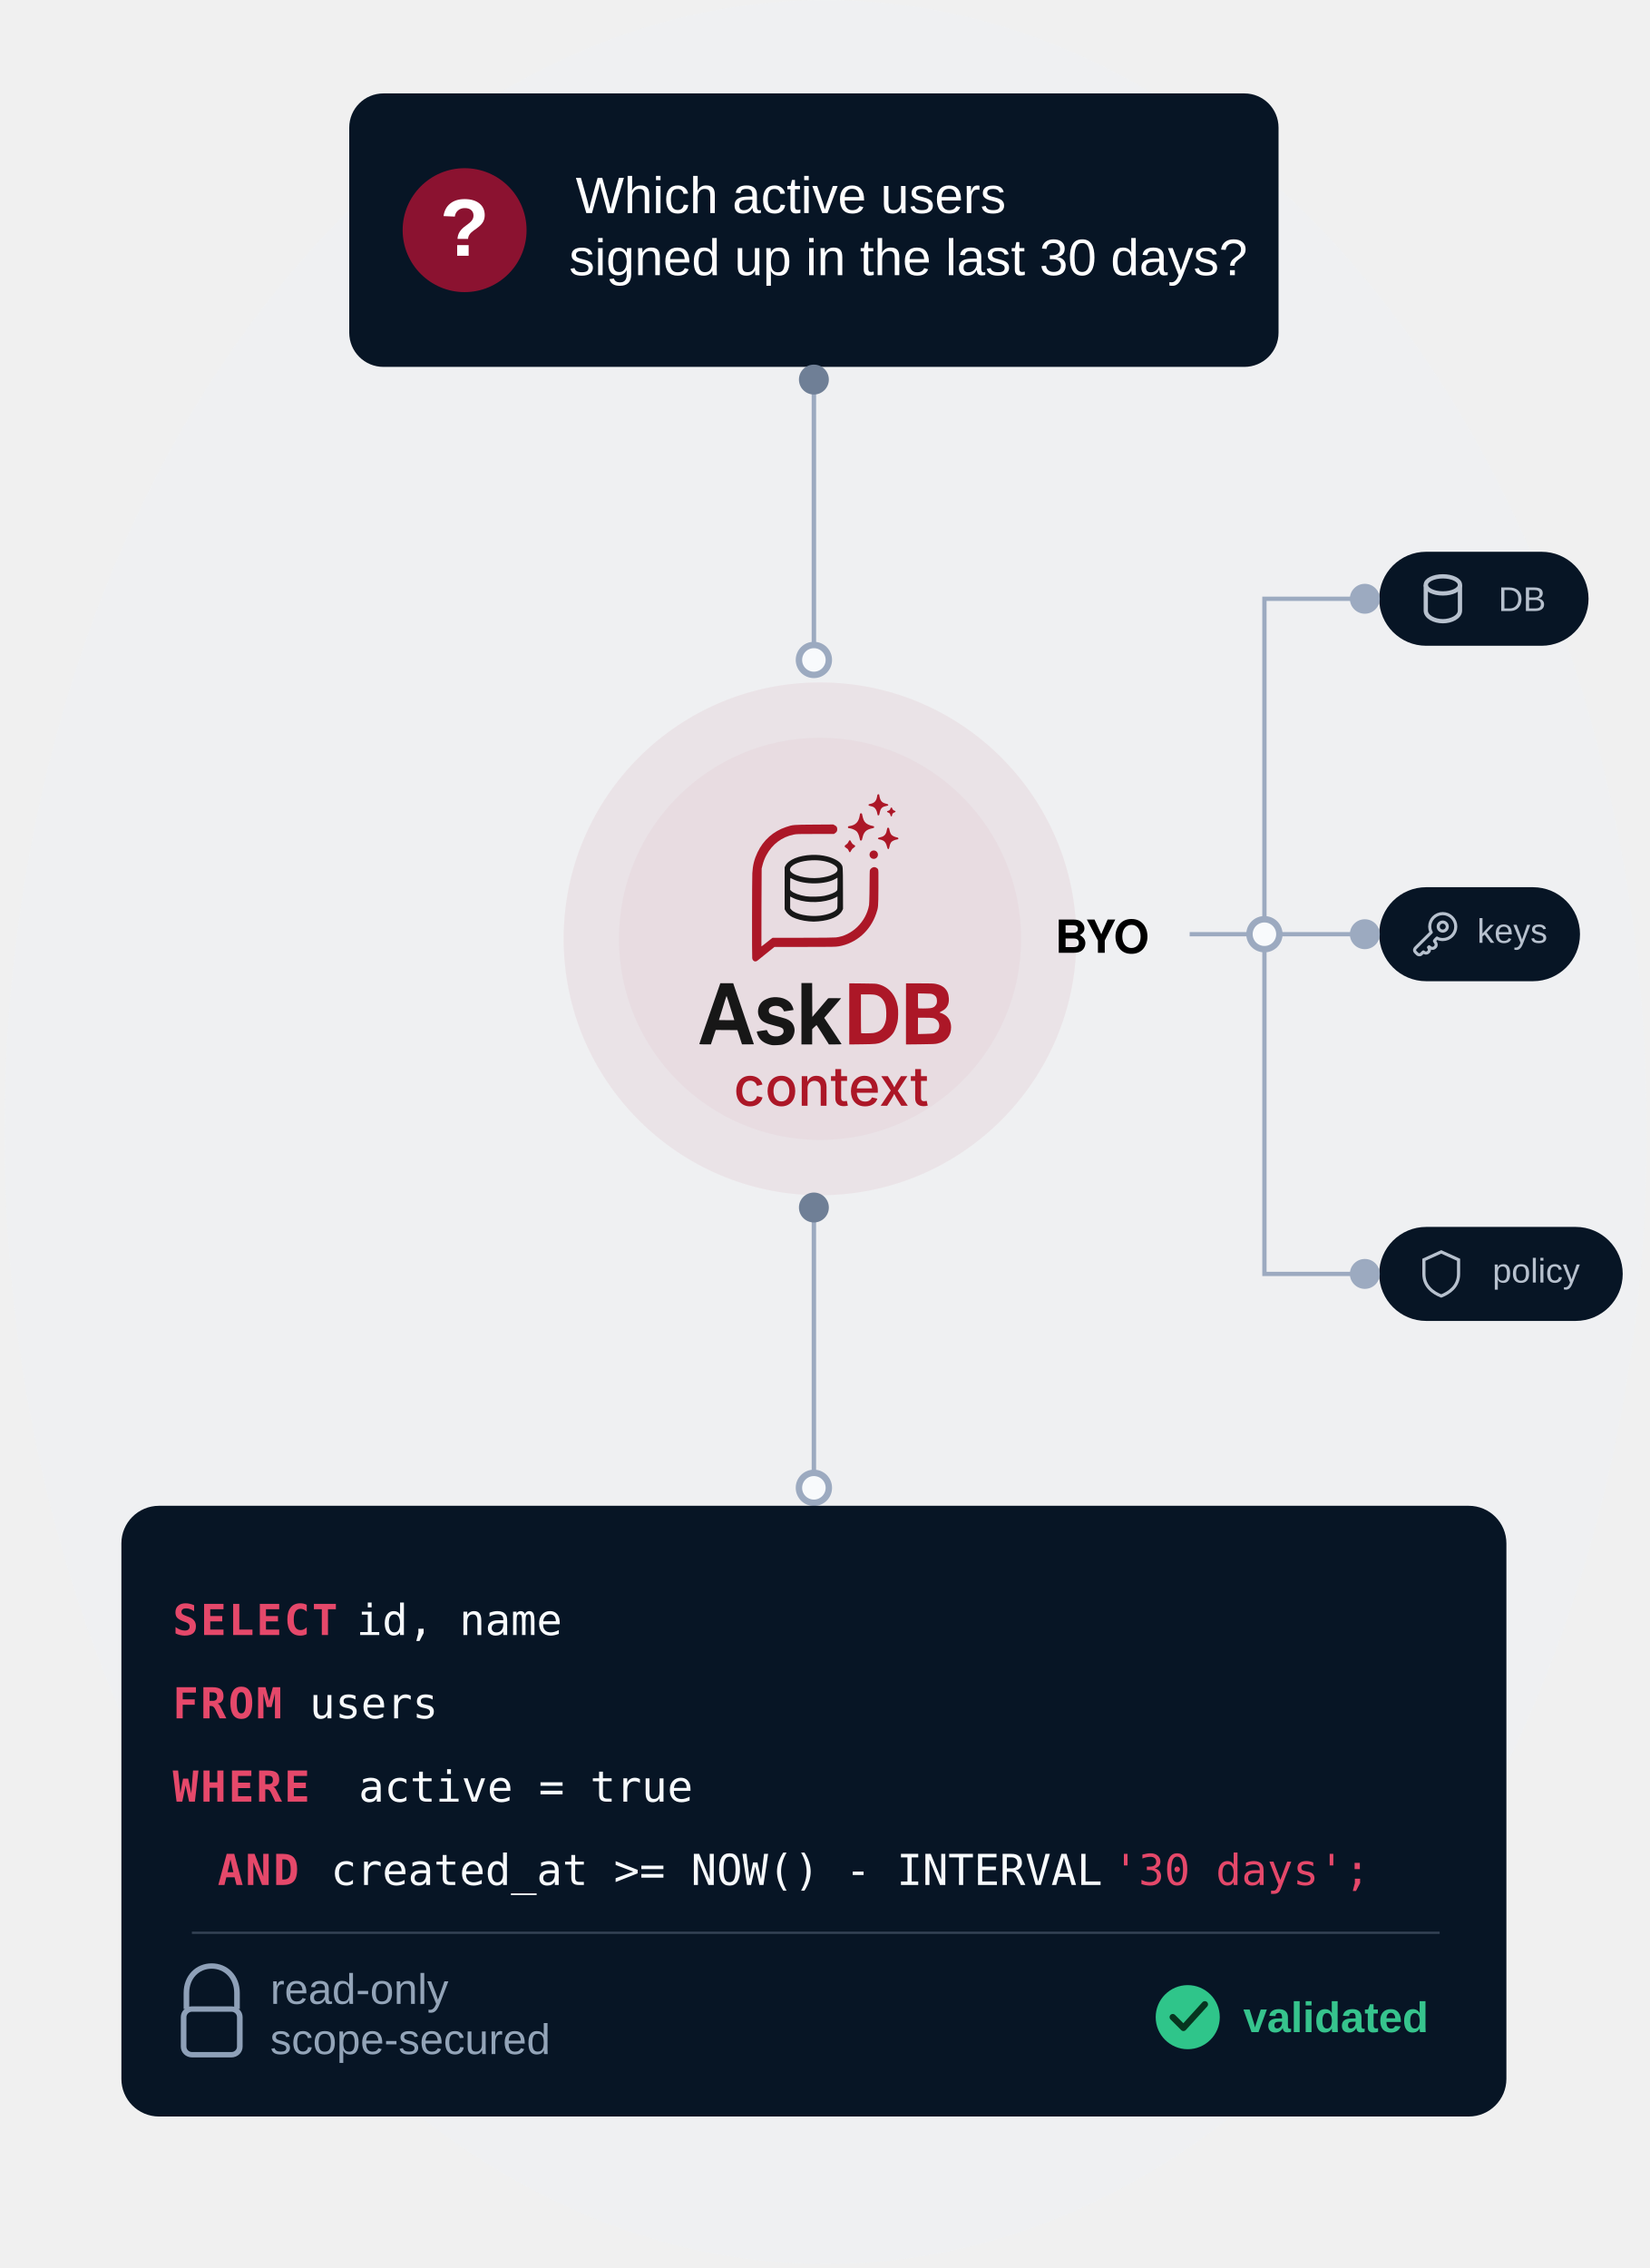
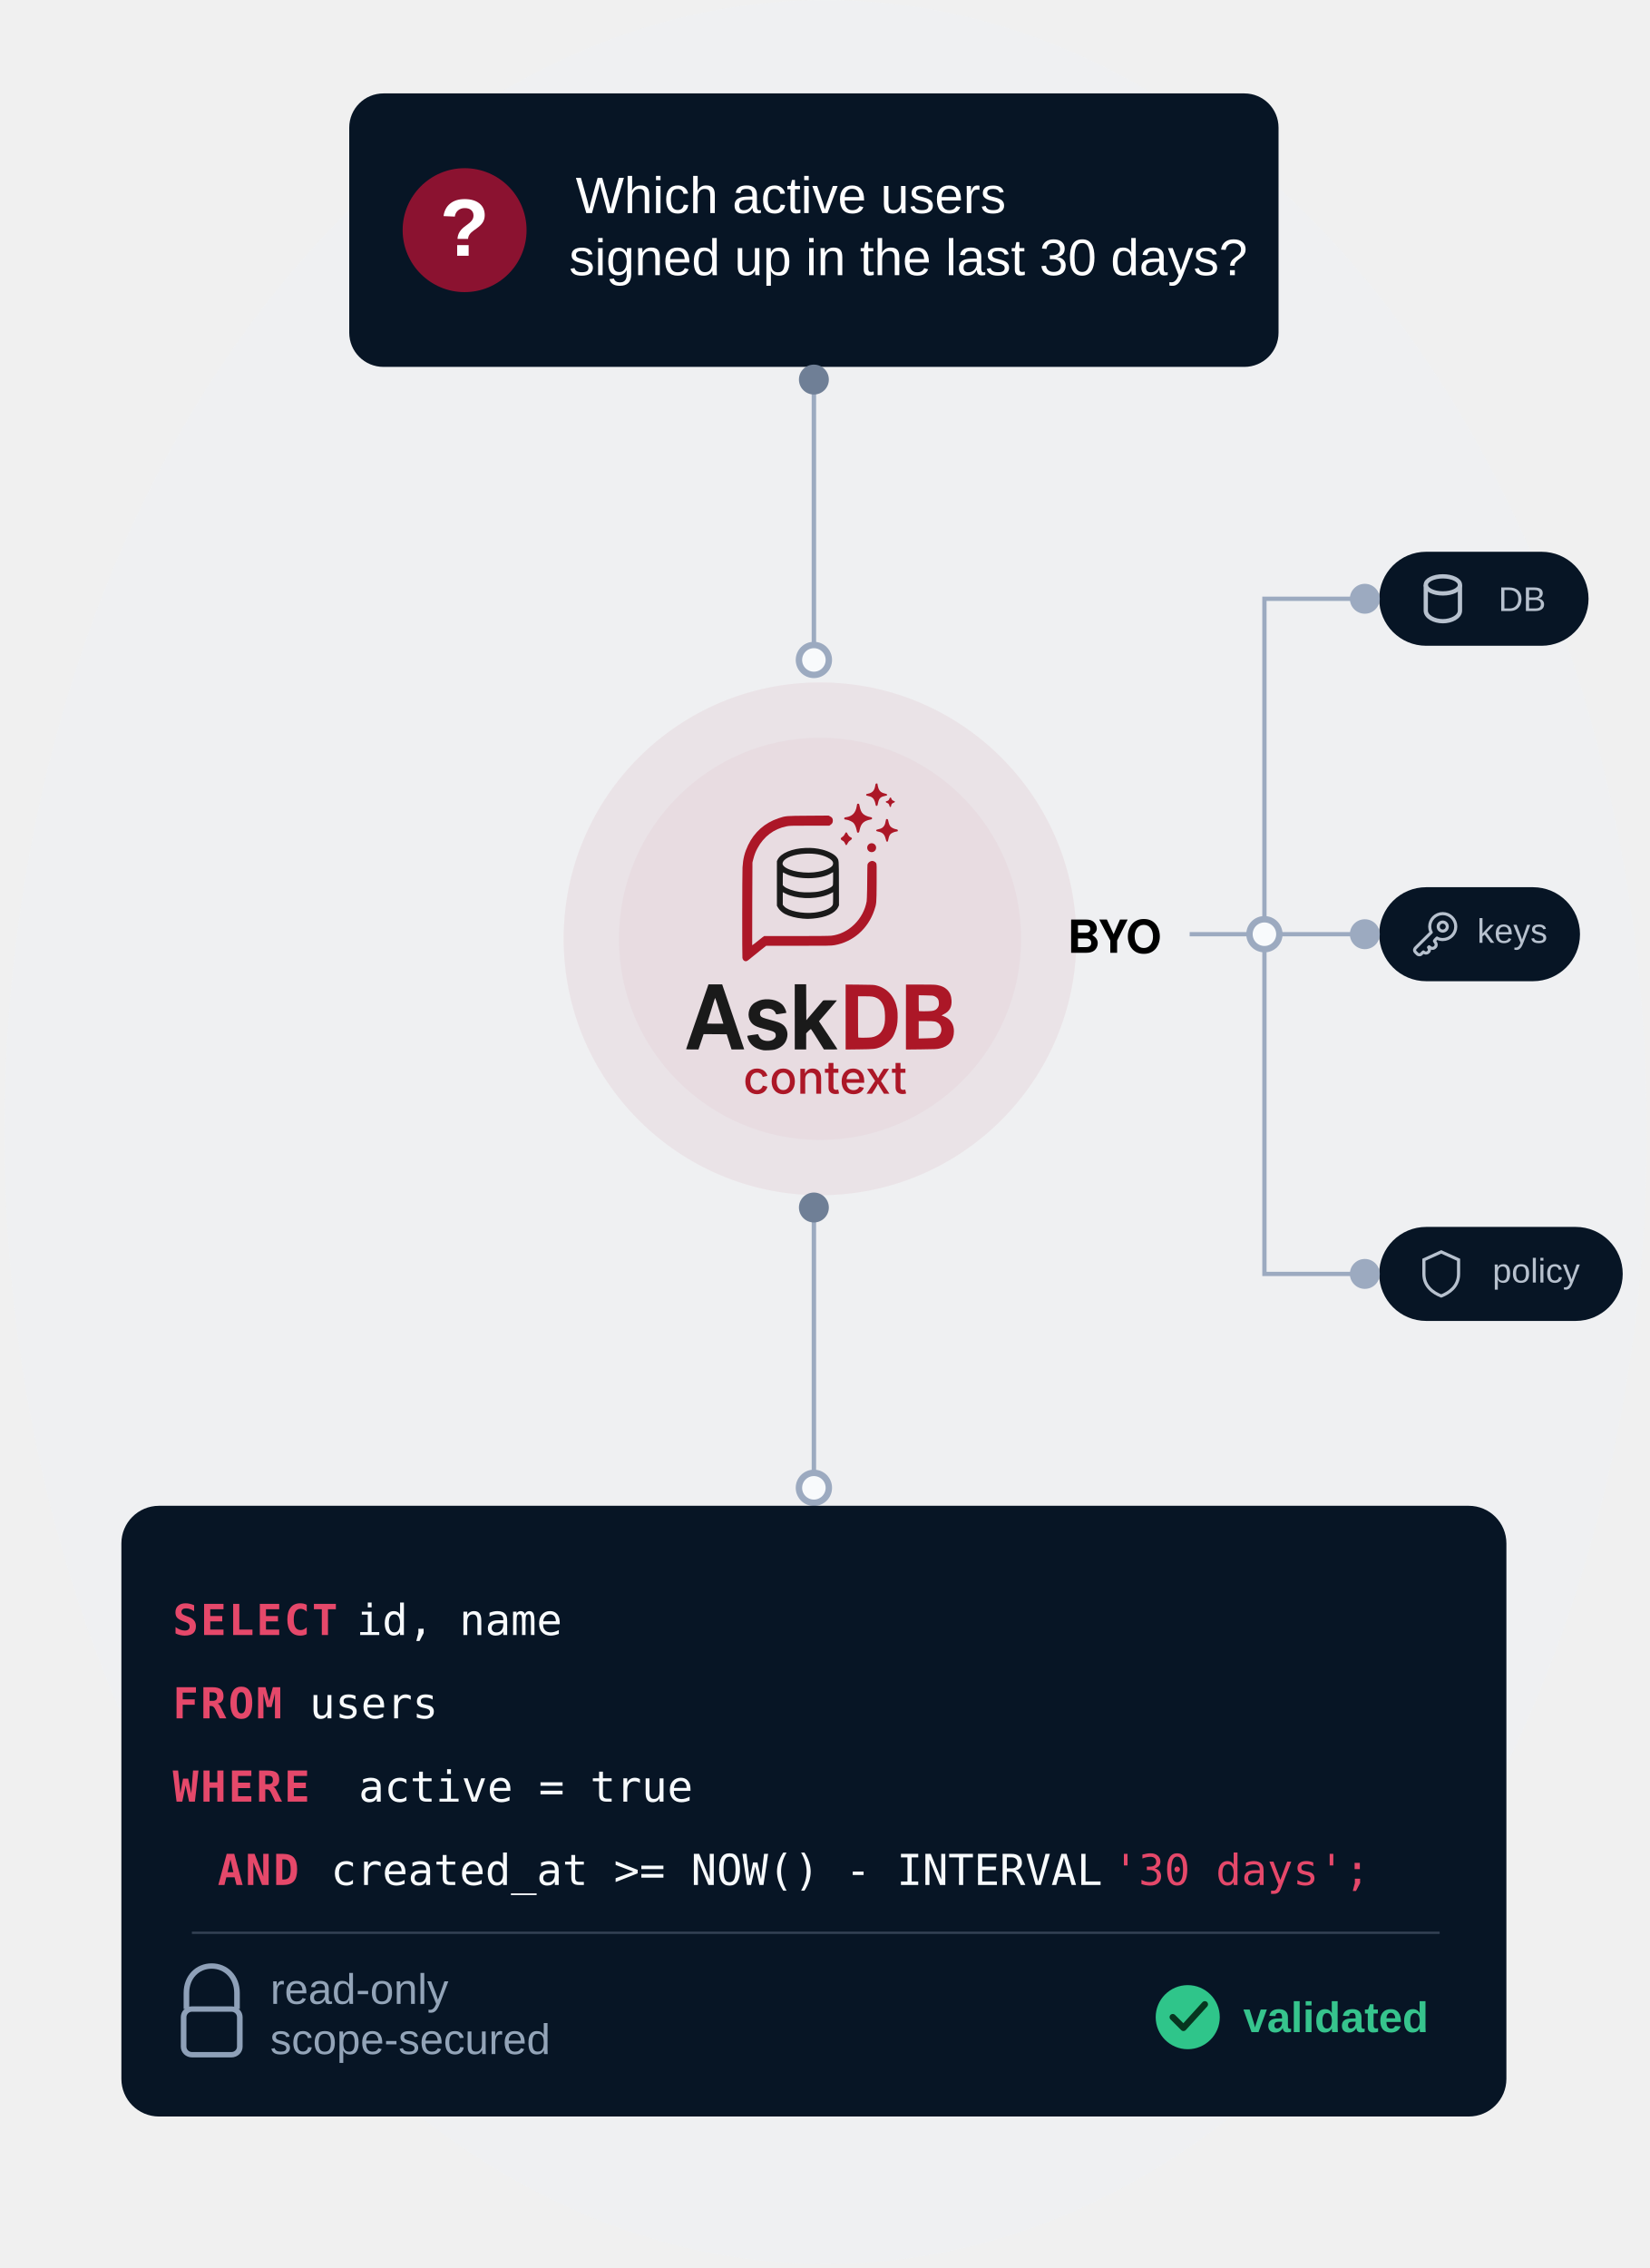
<svg xmlns="http://www.w3.org/2000/svg" width="800" height="1100" viewBox="0 0 800 1100" version="1.1" id="svg49" xml:space="preserve">
  <defs id="defs49">
    <linearGradient id="linearGradient51">
      <stop style="stop-color:#000000;stop-opacity:1;" offset="0" id="stop51" />
      <stop style="stop-color:#000000;stop-opacity:0;" offset="1" id="stop52" />
    </linearGradient>
  </defs>
  <ellipse cx="400.486" cy="549.062" rx="398.302" ry="548.981" fill="#edf2f7" opacity="0.35" id="ellipse1" style="stroke-width:1.143" />
  <circle cx="397.767" cy="455.347" r="124.35" fill="#a10b2c" opacity="0.06" id="circle7-9" style="stroke-width:1.036" />
  <circle cx="397.767" cy="455.347" r="97.525" fill="#a10b2c" opacity="0.035" id="circle8-4" style="stroke-width:1.25" />
-   <g id="g71-5" transform="matrix(1.234257,0,0,1.234257,-539.5134,9.948813)">
-     <g id="g49-9" transform="matrix(0.3405108,0,0,0.3405108,447.3654,283.9627)">
-       <g id="g141-3" transform="matrix(2.674141,0,0,2.674141,797.7708,37.4564)">
-         <path d="m 15.523,79.79 c -0.244,-0.257 -0.407,-0.612 -0.45,-0.981 -0.137,-0.968 -0.081,-34.313 0.042,-36.668 0.205,-3.528 0.844,-6.046 2.261,-9.04 2.505,-5.271 6.808,-9.082 12.294,-10.907 2.955,-0.994 3.062,-0.994 12.2,-1.049 l 8.17,-0.055 0.599,0.313 c 0.857,0.437 1.13,0.87 1.13,1.756 -0.013,0.805 -0.244,1.225 -0.981,1.717 l -0.45,0.313 H 42.32 c -7.515,0 -8.115,0.013 -9.382,0.274 -5.092,1.036 -9.203,4.14 -11.737,8.851 -0.762,1.404 -1.225,2.613 -1.7,4.411 l -0.355,1.375 -0.081,16.748 c -0.042,9.219 -0.055,16.79 -0.026,16.842 0.013,0.055 0.844,-0.557 1.837,-1.362 0.994,-0.805 2.069,-1.661 2.398,-1.906 l 0.612,-0.437 h 12.975 c 8.32,0 13.454,-0.055 14.298,-0.15 6.971,-0.775 13.057,-6.714 14.337,-13.969 0.124,-0.723 0.274,-7.828 0.274,-13.262 0,-1.567 0.026,-1.756 0.313,-2.179 0.355,-0.518 1.062,-0.925 1.635,-0.938 0.573,0 1.319,0.394 1.606,0.87 0.257,0.407 0.257,0.736 0.218,8.115 -0.055,8.441 -0.042,8.307 -0.968,11.082 C 66.055,67.03 59.941,72.379 52.451,73.672 50.982,73.916 50.151,73.929 37.802,73.929 H 24.703 l -2.098,1.661 c -1.156,0.912 -2.818,2.248 -3.678,2.968 -0.857,0.723 -1.7,1.388 -1.867,1.469 -0.531,0.287 -1.13,0.205 -1.538,-0.244 z" id="path121-9" style="fill:#ac1727;stroke-width:0.326" />
-         <g id="g139-6" style="fill:#ac1727" transform="matrix(0.3257642,0,0,0.3257642,1.6e-6,2.800006e-4)">
-           <path d="m 212.83,104.74 c 0,3.1 -2.47,5.56 -5.56,5.56 -3.05,0 -5.56,-2.46 -5.56,-5.56 0,-3.05 2.51,-5.56 5.56,-5.56 3.09,0 5.56,2.51 5.56,5.56 z m -9.36,3.93" id="path124-6" />
-           <path d="m 174.84,101.06 c -0.21,-0.29 -0.71,-1.34 -1.13,-2.26 -0.59,-1.34 -1.25,-2.05 -2.8,-2.88 -2.97,-1.59 -2.8,-3.18 0.54,-5.1 0.84,-0.5 1.63,-1.55 2.26,-2.93 1.3,-2.88 2.38,-3.01 3.55,-0.33 0.92,2.09 2.47,3.68 4.22,4.43 1.88,0.75 1.46,2.34 -0.92,3.72 -1.3,0.75 -2.17,1.63 -2.8,2.93 -1.04,2.09 -1.67,2.93 -2.17,2.93 -0.21,0 -0.54,-0.25 -0.75,-0.5 z" id="path125-4" />
-           <path d="m 225.87,97.05 c -0.25,-0.17 -0.79,-1.63 -1.17,-3.3 -1.04,-4.26 -2.67,-6.6 -5.39,-7.86 -1.17,-0.54 -3.05,-1.13 -4.14,-1.25 -1.96,-0.29 -2.88,-1.17 -2.01,-2.05 0.25,-0.25 1.55,-0.67 2.97,-0.96 3.22,-0.67 5.22,-1.88 6.69,-4.22 1.04,-1.63 1.38,-2.8 2.3,-7.52 0.17,-0.75 0.42,-0.96 1.3,-0.84 1,0.13 1.21,0.38 1.59,2.42 0.75,3.59 1.46,5.39 2.76,6.9 1.34,1.5 4.47,3.01 7.19,3.47 1.5,0.25 1.76,0.46 1.88,1.42 0.13,1 -0.04,1.09 -1.88,1.38 -2.47,0.33 -5.98,1.88 -7.15,3.13 -1.3,1.42 -2.17,3.47 -2.67,6.39 -0.38,2.26 -0.84,3.22 -1.59,3.22 -0.13,0 -0.42,-0.17 -0.67,-0.33 z" id="path126-0" />
-           <path d="m 189.17,85.6 c -0.13,-0.29 -0.46,-1.88 -0.84,-3.55 -0.75,-3.51 -2.26,-6.73 -3.89,-8.32 -1.59,-1.5 -5.73,-3.43 -8.02,-3.76 -3.22,-0.42 -3.43,-0.54 -3.3,-1.76 0.13,-1 0.33,-1.17 2.3,-1.42 7.65,-1.09 11.87,-5.43 13.21,-13.5 0.5,-3.3 0.54,-3.34 1.76,-3.34 1.09,0 1.25,0.17 1.55,1.67 1.3,6.39 2.3,8.74 4.6,10.95 1.76,1.71 5.43,3.39 8.69,3.97 2.34,0.46 2.51,0.54 2.51,1.63 0,1.09 -0.17,1.17 -2.38,1.63 -8.07,1.67 -11.37,4.89 -13.04,12.71 -0.67,3.13 -0.79,3.39 -1.84,3.51 -0.67,0.08 -1.21,-0.08 -1.3,-0.42 z" id="path127-8" />
-           <path d="m 212.12,50.91 c -0.71,-4.68 -2.59,-7.94 -5.35,-9.36 -0.67,-0.38 -2.38,-0.88 -3.8,-1.17 -2.26,-0.46 -2.55,-0.67 -2.55,-1.5 0,-0.88 0.29,-1.04 2.67,-1.5 5.06,-1.04 7.65,-3.89 8.57,-9.49 0.46,-2.8 0.59,-3.01 1.63,-3.13 0.63,-0.08 1.13,0 1.13,0.21 0,0.17 0.29,1.59 0.59,3.09 1.21,5.64 3.3,7.9 8.53,9.15 2.26,0.54 2.84,0.84 2.93,1.55 0.13,0.96 0.08,1 -3.68,1.8 -5.22,1.17 -6.69,3.18 -8.19,11.2 -0.13,0.63 -0.46,0.92 -1.17,0.92 -0.88,0 -1.04,-0.25 -1.3,-1.76 z" id="path129-2" />
-           <path d="m 230.01,53.83 c -0.25,-0.29 -0.54,-1.09 -0.71,-1.8 -0.42,-1.67 -1.3,-2.59 -3.01,-3.13 -1.92,-0.67 -1.92,-1.88 0,-2.26 1.63,-0.29 2.67,-1.34 3.13,-3.01 0.46,-1.76 1.96,-1.88 2.34,-0.25 0.29,1.46 1.67,2.8 3.26,3.18 1.76,0.42 1.46,1.67 -0.54,2.3 -1.71,0.5 -2.93,2.05 -2.93,3.72 0,1.13 -1,1.92 -1.55,1.25 z" id="path128-0" />
-         </g>
-         <path d="m 39.499,62.892 c -2.642,-0.231 -5.297,-0.925 -7.147,-1.85 -1.143,-0.573 -2.342,-1.687 -2.886,-2.668 L 29.071,57.667 v -9.053 -9.053 l 0.326,-0.668 c 1.28,-2.574 5.867,-4.466 11.33,-4.671 2.424,-0.094 4.492,0.108 6.727,0.668 2.668,0.668 5.121,1.987 5.965,3.212 0.831,1.186 0.788,0.762 0.818,10.499 l 0.026,8.932 -0.381,0.775 c -1.199,2.437 -4.997,4.14 -10.239,4.59 -1.824,0.163 -2.287,0.163 -4.14,0 z m 4.753,-2.437 c 3.636,-0.437 6.753,-1.687 7.421,-3.01 0.163,-0.3 0.205,-0.938 0.205,-2.831 v -2.466 l -0.844,0.476 c -0.476,0.257 -1.417,0.655 -2.111,0.87 -5.271,1.717 -12.105,1.375 -16.474,-0.818 l -0.994,-0.505 v 2.561 2.547 l 0.573,0.655 c 1.661,1.88 7.502,3.078 12.226,2.518 z m 1.974,-8.577 c 2.466,-0.531 4.548,-1.375 5.297,-2.15 0.339,-0.368 0.339,-0.368 0.355,-2.955 0,-1.43 0.013,-2.629 0,-2.681 0,-0.055 -0.326,0.094 -0.707,0.355 -4.222,2.668 -13.698,2.779 -18.653,0.192 -0.476,-0.244 -0.899,-0.463 -0.954,-0.489 -0.068,-0.026 -0.108,1.13 -0.108,2.574 v 2.613 l 0.531,0.505 c 0.899,0.857 3.609,1.824 6.277,2.231 1.919,0.3 6.154,0.205 7.965,-0.192 z M 44.089,44.119 c 2.518,-0.274 4.479,-0.788 6.059,-1.606 1.238,-0.638 1.73,-1.212 1.73,-2.016 0,-0.87 -0.736,-1.635 -2.368,-2.45 -2.329,-1.143 -5.284,-1.648 -8.727,-1.499 -4.671,0.192 -8.509,1.619 -9.271,3.43 -0.124,0.274 -0.176,0.638 -0.137,0.818 0.557,2.192 7.134,3.909 12.718,3.323 z" id="path130-6" style="fill:#171717;stroke-width:0.326" />
-       </g>
-       <g id="g140-0" transform="matrix(2.599601,0,0,2.599601,556.1312,192.9695)">
-         <g id="g138-7" style="fill:#ac1727" transform="matrix(0.3257642,0,0,0.3257642,2.8333333e-6,2.7999271e-4)">
-           <path d="M 465.2,141.06 V 99.43 l 18.1,0.17 c 17.01,0.13 18.27,0.21 21.61,1.09 14.09,3.68 23.49,14.55 26.37,30.55 0.92,4.89 0.71,16.01 -0.33,20.9 -1.04,4.81 -3.22,10.78 -5.18,14.09 -3.09,5.27 -10.07,11.03 -16.3,13.54 -5.73,2.26 -8.53,2.55 -27,2.76 l -17.26,0.21 v -41.67 z m 32.89,26.08 c 4.22,-0.54 8.48,-2.51 11.08,-5.14 2.84,-2.8 5.18,-7.77 6.02,-12.79 0.79,-4.68 0.59,-14.34 -0.42,-18.89 -1.34,-6.1 -4.89,-11.2 -9.36,-13.46 -3.97,-2.01 -6.23,-2.34 -15.63,-2.34 h -8.69 v 26.25 c 0,14.46 0.13,26.42 0.29,26.54 0.42,0.46 13.12,0.33 16.72,-0.17 z" id="path122-2" />
-           <path d="m 542.48,181.15 c -0.04,-0.92 -0.04,-16.09 0,-33.81 0.04,-17.68 0.04,-35.69 0.04,-40 v -7.86 h 18.52 c 16.59,0 18.89,0.08 22.36,0.79 5.02,1.04 8.69,2.8 11.49,5.43 3.85,3.64 5.6,7.77 6.02,14.04 0.54,8.4 -2.59,14.09 -9.7,17.6 -2.93,1.46 -3.64,2.26 -1.92,2.26 0.42,0 2.3,0.75 4.1,1.67 6.85,3.43 10.57,9.74 10.57,18.01 0,11.79 -6.44,19.56 -18.39,22.15 -3.59,0.79 -5.73,0.92 -23.49,1.09 l -19.56,0.21 -0.04,-1.59 z m 37.66,-13.5 c 0.84,-0.25 2.34,-1 3.34,-1.63 5.64,-3.59 5.94,-13 0.5,-17.09 -3.05,-2.3 -4.93,-2.63 -15.63,-2.63 h -9.53 v 11.12 11.16 l 9.95,-0.25 c 5.43,-0.13 10.57,-0.42 11.37,-0.67 z m -4.64,-34.32 c 4.1,-0.54 6.35,-1.88 7.98,-4.72 1.04,-1.84 1.25,-2.59 1.25,-5.1 -0.04,-4.72 -1.55,-7.19 -5.64,-9.07 -1.92,-0.88 -2.76,-0.96 -11.16,-1.09 l -9.11,-0.17 v 9.99 c 0,5.52 0.13,10.16 0.29,10.28 0.42,0.42 12.87,0.33 16.38,-0.13 z" id="path123-9" />
-         </g>
-         <g id="g137-8" style="fill:#171717" transform="matrix(0.3257642,0,0,0.3257642,1.6e-6,2.800006e-4)">
-           <path d="m 359.87,183.66 c -8.65,-1.67 -14.04,-4.85 -17.64,-10.37 -1.8,-2.8 -3.55,-7.77 -2.84,-8.19 0.21,-0.13 2.93,-0.59 5.94,-1 3.05,-0.38 6.06,-0.79 6.65,-0.92 0.96,-0.17 1.17,0 1.84,1.76 1.5,3.97 4.85,6.23 9.95,6.73 4.97,0.46 9.03,-1.04 11.08,-4.05 0.79,-1.17 0.96,-1.84 0.79,-3.47 -0.33,-3.68 -1.8,-4.51 -13.12,-7.36 -11.7,-2.93 -15.88,-5.06 -19.02,-9.66 -4.72,-6.9 -3.05,-17.72 3.51,-23.11 2.55,-2.09 7.48,-4.35 11.2,-5.14 4.93,-1.04 12.16,-0.63 16.72,0.96 4.14,1.42 7.73,3.64 9.86,6.14 1.71,1.96 3.72,6.02 4.14,8.23 l 0.29,1.55 -2.88,0.46 c -10.11,1.63 -10.2,1.63 -10.41,0.92 -0.5,-1.76 -1.88,-3.72 -3.43,-4.89 -4.31,-3.34 -13.33,-2.63 -16.13,1.21 -1.13,1.5 -1.17,4.68 -0.13,6.27 1.09,1.71 3.13,2.51 11.87,4.85 4.43,1.17 9.07,2.51 10.37,3.01 7.15,2.67 10.66,6.48 11.95,13.04 0.67,3.18 0,7.4 -1.76,11.16 -2.34,5.1 -7.69,9.24 -14.38,11.08 -2.47,0.67 -12.2,1.21 -14.42,0.79 z" id="path131-1" />
-           <path d="m 260.81,182.23 c 0,-0.21 1.8,-5.52 3.97,-11.79 8.53,-24.41 21.73,-62.53 23.74,-68.46 l 0.92,-2.72 h 8.78 8.78 l 1.55,4.6 c 9.24,27.29 18.64,55.05 22.24,65.58 2.42,7.11 4.43,12.96 4.43,13.04 0,0.08 -3.64,0.17 -8.11,0.17 H 319 l -2.38,-7.4 c -1.3,-4.1 -2.72,-8.48 -3.09,-9.74 l -0.75,-2.3 -14.8,-0.13 -14.8,-0.08 -3.26,9.82 -3.3,9.82 h -7.9 c -4.76,0 -7.9,-0.17 -7.9,-0.42 z m 47.44,-33.52 c -0.13,-0.54 -1.92,-6.23 -3.97,-12.66 -2.05,-6.44 -4.22,-13.46 -4.85,-15.55 -0.67,-2.13 -1.3,-3.89 -1.42,-3.89 -0.17,0 -0.96,2.34 -1.84,5.14 -0.84,2.84 -3.13,10.24 -5.06,16.38 -1.96,6.19 -3.55,11.29 -3.55,11.37 0,0.08 4.72,0.13 10.49,0.13 h 10.45 z" id="path132-1" />
-           <path d="m 400,140.86 v -41.8 h 7.31 7.31 l 0.08,23.03 0.13,23.07 10.41,-12.2 c 5.73,-6.69 10.62,-12.46 10.87,-12.79 0.38,-0.54 1.8,-0.63 9.2,-0.54 l 8.78,0.13 -5.22,6.1 c -2.84,3.34 -7.52,8.78 -10.41,12.08 -2.88,3.3 -5.73,6.56 -6.31,7.27 l -1.13,1.3 11.87,17.76 c 6.52,9.78 11.87,17.89 11.87,18.06 0,0.21 -3.89,0.33 -8.65,0.33 h -8.69 l -8.15,-13 c -4.47,-7.15 -8.32,-13.08 -8.53,-13.21 -0.17,-0.13 -1.63,1.04 -3.22,2.63 l -2.88,2.84 v 10.37 10.37 h -7.31 -7.31 v -41.8 z" id="path133-6" />
-         </g>
-       </g>
-     </g>
-     <text xml:space="preserve" style="font-size:21.333px;writing-mode:lr-tb;direction:ltr;display:inline;fill:#ac1727;fill-opacity:1;stroke-width:1.231" x="725.459" y="426.459" id="text135-1">
-       <tspan id="tspan135-1" style="font-style:normal;font-variant:normal;font-weight:500;font-stretch:normal;font-size:21.333px;font-family:inter;-inkscape-font-specification:'inter Medium';fill:#ac1727;fill-opacity:1;stroke-width:1.231" x="725.459" y="426.459">context</tspan>
-     </text>
-   </g>
  <g id="g9" transform="translate(146.5125,-45.61722)">
    <rect x="22.893" y="90.921" width="450.77" height="132.641" rx="16.58" fill="#071525" id="rect3" style="stroke-width:1.036" />
    <circle cx="78.851" cy="157.242" r="30.051" fill="#8b1230" id="circle3" style="stroke-width:1.036" />
    <text x="78.851" y="169.677" text-anchor="middle" font-family="Arial, Helvetica, sans-serif" font-size="39.378px" font-weight="700" fill="#ffffff" id="text3" style="stroke-width:1.036">?</text>
    <text x="132.736" y="148.952" font-family="Arial, Helvetica, sans-serif" font-size="24.87px" font-weight="500" fill="#ffffff" id="text4" style="stroke-width:1.036">Which active users</text>
    <text x="129.535" y="179.072" font-family="Arial, Helvetica, sans-serif" font-size="24.87px" font-weight="500" fill="#ffffff" id="text5" style="stroke-width:1.036">signed up in the last 30 days?</text>
  </g>
  <g id="g15">
    <line x1="394.791" y1="189.201" x2="394.791" y2="313.743" stroke="#9caac0" stroke-width="2.157" id="line5" />
    <circle cx="184.093" cy="-394.791" r="7.254" fill="#6f7f96" id="circle5" style="stroke-width:1.036" transform="rotate(90)" />
    <circle cx="320.081" cy="-394.791" r="7.254" fill="#f8fafc" stroke="#9caac0" stroke-width="3.109" id="circle6" transform="rotate(90)" />
  </g>
  <line x1="394.791" y1="591.055" x2="394.791" y2="713.627" stroke="#9caac0" stroke-width="2.139" id="line5-2" />
  <circle cx="585.649" cy="-394.791" r="7.254" fill="#6f7f96" id="circle5-7" style="stroke-width:1.036" transform="rotate(90)" />
  <circle cx="721.607" cy="-394.791" r="7.254" fill="#f8fafc" stroke="#9caac0" stroke-width="3.109" id="circle6-1" transform="rotate(90)" />
  <g id="g14" transform="translate(-16.28269,21.772)">
    <g id="g12" transform="translate(-8)">
      <g id="g67" transform="matrix(1.036254,0,0,1.036254,608.3067,-595.6011)">
        <rect x="82" y="812" width="98" height="44" rx="22" fill="#f1f5f9" id="rect45" style="fill:#071525;fill-opacity:1" />
        <g id="g65" transform="translate(3.8125,-1.5)">
          <g id="g61" style="stroke:#b7c1ce;stroke-opacity:1">
            <ellipse cx="108" cy="829" rx="8" ry="4" fill="none" stroke="#53647a" stroke-width="2" id="ellipse45" style="stroke:#b7c1ce;stroke-opacity:1" />
            <path d="m 100,829 v 12 c 0,3 4,5 8,5 4,0 8,-2 8,-5 v -12" fill="none" stroke="#53647a" stroke-width="2" id="path45" style="stroke:#b7c1ce;stroke-opacity:1" />
          </g>
          <text x="134" y="841.227" font-family="Arial, Helvetica, sans-serif" font-size="16px" fill="#304055" id="text46" style="fill:#b7c1ce;fill-opacity:1;stroke:none;stroke-opacity:1">DB</text>
        </g>
      </g>
      <g id="g62" transform="matrix(1.036254,0,0,1.036254,231.1102,-268.1449)">
        <rect x="446" y="812" width="114" height="44" rx="22" fill="#f1f5f9" id="rect48" style="fill:#071525;fill-opacity:1" />
        <path d="m 475.042,823.683 8.113,3.688 v 6.638 c 0,5.9 -4.425,8.85 -8.113,10.325 -3.688,-1.475 -8.113,-4.425 -8.113,-10.325 v -6.638 z" fill="none" stroke="#53647a" stroke-width="1.475" id="path48" style="stroke:#b7c1ce;stroke-opacity:1" />
        <g id="g59" style="fill:#b7c1ce;fill-opacity:1;stroke:none;stroke-opacity:1" transform="translate(1.042242,-0.9570312)">
          <text x="498" y="839" font-family="Arial, Helvetica, sans-serif" font-size="16px" fill="#304055" id="text49" style="fill:#b7c1ce;fill-opacity:1;stroke:none;stroke-opacity:1">policy</text>
        </g>
      </g>
      <g id="g66" transform="matrix(1.036254,0,0,1.036254,494.3187,-432.9093)">
        <rect x="192" y="812" width="94" height="44" rx="22" fill="#f1f5f9" id="rect46" style="fill:#071525;fill-opacity:1" />
        <g id="g64" transform="translate(-2.130405,-2.957028)">
          <text x="240" y="841" font-family="Arial, Helvetica, sans-serif" font-size="16px" fill="#304055" id="text47" style="fill:#b7c1ce;fill-opacity:1;stroke:none;stroke-opacity:1">keys</text>
          <g style="fill:none;fill-opacity:1;stroke:#b7c1ce;stroke-opacity:1" id="g55-3" transform="matrix(0.9637803,0,0,0.9637803,208.7712,825.3933)">
            <path d="M 15.681,14.587 C 19.171,14.587 22,11.769 22,8.293 22,4.818 19.171,2 15.681,2 c -3.49,0 -6.319,2.818 -6.319,6.293 0,1.61 0.735,2.781 0.735,2.781 l -7.642,7.611 c -0.343,0.342 -0.823,1.229 0,2.049 l 0.882,0.878 c 0.343,0.293 1.205,0.703 1.91,0 l 1.029,-1.024 c 1.029,1.024 2.204,0.439 2.645,-0.146 0.735,-1.024 -0.147,-2.049 -0.147,-2.049 l 0.294,-0.293 c 1.411,1.405 2.645,0.585 3.086,0 0.735,-1.024 0,-2.049 0,-2.049 -0.294,-0.586 -0.882,-0.586 -0.147,-1.317 l 0.882,-0.878 c 0.705,0.585 2.155,0.732 2.792,0.732 z" stroke="#1c274c" stroke-width="1.5" stroke-linejoin="round" id="path1-3" style="fill:none;fill-opacity:1;stroke:#b7c1ce;stroke-opacity:1" />
            <path d="m 17.885,8.294 c 0,1.212 -0.987,2.195 -2.204,2.195 -1.218,0 -2.204,-0.983 -2.204,-2.195 0,-1.212 0.987,-2.195 2.204,-2.195 1.217,0 2.204,0.983 2.204,2.195 z" stroke="#1c274c" stroke-width="1.5" id="path2-7" style="fill:none;fill-opacity:1;stroke:#b7c1ce;stroke-opacity:1" />
          </g>
        </g>
      </g>
    </g>
    <g id="g13">
      <path d="m 629.615,431.327 h 48.704" fill="none" stroke="#9caac0" stroke-width="2.073" id="path18" />
      <path d="m 593.346,431.327 h 36.269" fill="none" stroke="#9caac0" stroke-width="2.073" id="path16" />
      <path d="m 629.615,431.327 v 164.764 q 0,0 22.798,0 h 25.906" fill="none" stroke="#9caac0" stroke-width="2.073" id="path17" />
      <path d="M 629.615,431.327 V 268.635 q 0,0 22.798,0 h 25.906" fill="none" stroke="#9caac0" stroke-width="2.073" id="path19" />
      <circle cx="-431.327" cy="629.615" r="7.254" fill="#f8fafc" stroke="#9caac0" stroke-width="3.109" id="circle19" transform="rotate(-90)" />
      <circle cx="-596.091" cy="678.319" r="7.254" fill="#9caac0" id="circle20" style="stroke-width:1.036" transform="rotate(-90)" />
      <circle cx="-431.327" cy="678.319" r="7.254" fill="#9caac0" id="circle21" style="stroke-width:1.036" transform="rotate(-90)" />
      <circle cx="-268.635" cy="678.319" r="7.254" fill="#9caac0" id="circle22" style="stroke-width:1.036" transform="rotate(-90)" />
    </g>
  </g>
-   <text xml:space="preserve" style="font-style:normal;font-variant:normal;font-weight:bold;font-stretch:normal;font-size:22.107px;line-height:0;font-family:inter;-inkscape-font-specification:'inter Bold';text-align:center;writing-mode:lr-tb;direction:ltr;text-anchor:middle;fill:#000000;fill-opacity:1;fill-rule:evenodd;stroke:none;stroke-width:0.4;stroke-dasharray:none;stroke-opacity:1" x="547.66" y="462.112" id="text55">
-     <tspan id="tspan55" x="547.66" y="462.112" style="font-style:normal;font-variant:normal;font-weight:bold;font-stretch:normal;line-height:21.6px;font-family:Helvetica;-inkscape-font-specification:'Helvetica Bold';fill:#000000;fill-opacity:1;stroke:none;stroke-width:0.4;stroke-dasharray:none;stroke-opacity:1">BYO</tspan>
-     <tspan x="547.66" y="483.712" style="font-style:normal;font-variant:normal;font-weight:bold;font-stretch:normal;line-height:21.6px;font-family:Helvetica;-inkscape-font-specification:'Helvetica Bold';fill:#000000;fill-opacity:1;stroke:none;stroke-width:0.4;stroke-dasharray:none;stroke-opacity:1" id="tspan11" />
-     <tspan x="547.66" y="494.188" style="font-style:normal;font-variant:normal;font-weight:bold;font-stretch:normal;line-height:1;font-family:Helvetica;-inkscape-font-specification:'Helvetica Bold';fill:#000000;fill-opacity:1;stroke:none;stroke-width:0.4;stroke-dasharray:none;stroke-opacity:1" id="tspan10" />
+   <text xml:space="preserve" style="font-style:normal;font-variant:normal;font-weight:bold;font-stretch:normal;font-size:22.107px;line-height:0;font-family:inter;-inkscape-font-specification:'inter Bold';text-align:center;writing-mode:lr-tb;direction:ltr;text-anchor:middle;fill:#000000;fill-opacity:1;fill-rule:evenodd;stroke:none;stroke-width:0.4;stroke-dasharray:none;stroke-opacity:1" x="553.66" y="462.112" id="text55">
+     <tspan id="tspan55" x="553.66" y="462.112" style="font-style:normal;font-variant:normal;font-weight:bold;font-stretch:normal;line-height:21.6px;font-family:Helvetica;-inkscape-font-specification:'Helvetica Bold';fill:#000000;fill-opacity:1;stroke:none;stroke-width:0.4;stroke-dasharray:none;stroke-opacity:1">BYO</tspan>
+     <tspan x="553.66" y="483.712" style="font-style:normal;font-variant:normal;font-weight:bold;font-stretch:normal;line-height:21.6px;font-family:Helvetica;-inkscape-font-specification:'Helvetica Bold';fill:#000000;fill-opacity:1;stroke:none;stroke-width:0.4;stroke-dasharray:none;stroke-opacity:1" id="tspan11" />
+     <tspan x="553.66" y="494.188" style="font-style:normal;font-variant:normal;font-weight:bold;font-stretch:normal;line-height:1;font-family:Helvetica;-inkscape-font-specification:'Helvetica Bold';fill:#000000;fill-opacity:1;stroke:none;stroke-width:0.4;stroke-dasharray:none;stroke-opacity:1" id="tspan10" />
  </text>
  <g id="g7" transform="translate(-12.92093,-489.6454)">
    <rect x="71.8" y="1219.97" width="671.823" height="296.201" rx="18.25" fill="#071525" id="rect35" style="stroke-width:1.037" />
    <line x1="105.997" y1="1427.053" x2="711.255" y2="1427.053" stroke="#526174" stroke-width="1.092" opacity="0.6" id="line43" />
    <g id="g68" transform="matrix(1.036254,0,0,1.036254,-976.848,944.8234)">
      <text x="1036" y="326" font-family="Consolas, Menlo, monospace" font-size="20px" font-weight="700" letter-spacing="1" fill="#e5486a" id="text35">SELECT</text>
      <text x="1122" y="326" font-family="Consolas, Menlo, monospace" font-size="20px" fill="#f7fafc" id="text36">id, name</text>
      <text x="1036" y="365" font-family="Consolas, Menlo, monospace" font-size="20px" font-weight="700" letter-spacing="1" fill="#e5486a" id="text37">FROM</text>
      <text x="1100" y="365" font-family="Consolas, Menlo, monospace" font-size="20px" fill="#f7fafc" id="text38">users</text>
      <text x="1036" y="404" font-family="Consolas, Menlo, monospace" font-size="20px" font-weight="700" letter-spacing="1" fill="#e5486a" id="text39">WHERE</text>
      <text x="1123" y="404" font-family="Consolas, Menlo, monospace" font-size="20px" fill="#f7fafc" id="text40">active = true</text>
      <text x="1057" y="443" font-family="Consolas, Menlo, monospace" font-size="20px" font-weight="700" letter-spacing="1" fill="#e5486a" id="text41">AND</text>
      <text x="1110" y="443" font-family="Consolas, Menlo, monospace" font-size="20px" fill="#f7fafc" id="text42">created_at &gt;= NOW() - INTERVAL </text>
      <text x="1476.075" y="443" font-family="Consolas, Menlo, monospace" font-size="20px" fill="#e5486a" id="text43">'30 days';</text>
    </g>
    <g id="g54" transform="matrix(1.036254,0,0,1.036254,-892.7936,927.0634)">
      <circle cx="1430" cy="522" r="15" fill="#2fc58a" id="circle44" />
      <path d="m 1423,522 5,5 10,-11" fill="none" stroke="#07351f" stroke-width="3" stroke-linecap="round" stroke-linejoin="round" id="path44" />
    </g>
    <text x="615.992" y="1475.242" font-family="Arial, Helvetica, sans-serif" font-size="20.725px" font-weight="600" fill="#36c48d" id="text45" style="stroke-width:1.036">validated</text>
    <g id="g70" transform="matrix(1.036254,0,0,1.036254,-968.8891,928.9055)">
      <g id="g69" transform="matrix(1.314969,0,0,1.258063,-334.1536,-127.7132)">
        <rect x="1040" y="512" width="20" height="17" rx="3" fill="none" stroke="#8ea0b8" stroke-width="2" id="rect68" />
        <path d="m 1041,512 v -6 c 0,-6 4,-10 9,-10 5,0 9,4 9,10 v 6" fill="none" stroke="#8ea0b8" stroke-width="2" id="path68" />
      </g>
      <text x="1074" y="514" font-family="Arial, Helvetica, sans-serif" font-size="20px" fill="#93a4b8" id="text69">read-only</text>
      <text x="1073.919" y="537.487" font-family="Arial, Helvetica, sans-serif" font-size="20px" fill="#93a4b8" id="text70">scope-secured</text>
    </g>
  </g>
+   <g id="g71" transform="matrix(1.036254,0,0,1.036254,-391.2563,78.53524)">
+     <g id="g49" transform="matrix(0.4313485,0,0,0.4313485,363.5858,265.4487)">
+       <g id="g141" transform="matrix(2.674141,0,0,2.674141,797.7708,37.4564)">
+         <path d="m 15.523,79.79 c -0.244,-0.257 -0.407,-0.612 -0.45,-0.981 -0.137,-0.968 -0.081,-34.313 0.042,-36.668 0.205,-3.528 0.844,-6.046 2.261,-9.04 2.505,-5.271 6.808,-9.082 12.294,-10.907 2.955,-0.994 3.062,-0.994 12.2,-1.049 l 8.17,-0.055 0.599,0.313 c 0.857,0.437 1.13,0.87 1.13,1.756 -0.013,0.805 -0.244,1.225 -0.981,1.717 l -0.45,0.313 H 42.32 c -7.515,0 -8.115,0.013 -9.382,0.274 -5.092,1.036 -9.203,4.14 -11.737,8.851 -0.762,1.404 -1.225,2.613 -1.7,4.411 l -0.355,1.375 -0.081,16.748 c -0.042,9.219 -0.055,16.79 -0.026,16.842 0.013,0.055 0.844,-0.557 1.837,-1.362 0.994,-0.805 2.069,-1.661 2.398,-1.906 l 0.612,-0.437 h 12.975 c 8.32,0 13.454,-0.055 14.298,-0.15 6.971,-0.775 13.057,-6.714 14.337,-13.969 0.124,-0.723 0.274,-7.828 0.274,-13.262 0,-1.567 0.026,-1.756 0.313,-2.179 0.355,-0.518 1.062,-0.925 1.635,-0.938 0.573,0 1.319,0.394 1.606,0.87 0.257,0.407 0.257,0.736 0.218,8.115 -0.055,8.441 -0.042,8.307 -0.968,11.082 C 66.055,67.03 59.941,72.379 52.451,73.672 50.982,73.916 50.151,73.929 37.802,73.929 H 24.703 l -2.098,1.661 c -1.156,0.912 -2.818,2.248 -3.678,2.968 -0.857,0.723 -1.7,1.388 -1.867,1.469 -0.531,0.287 -1.13,0.205 -1.538,-0.244 z" id="path121" style="fill:#ac1727;stroke-width:0.326" />
+         <g id="g139" style="fill:#ac1727" transform="matrix(0.3257642,0,0,0.3257642,1.6e-6,2.800006e-4)">
+           <path d="m 212.83,104.74 c 0,3.1 -2.47,5.56 -5.56,5.56 -3.05,0 -5.56,-2.46 -5.56,-5.56 0,-3.05 2.51,-5.56 5.56,-5.56 3.09,0 5.56,2.51 5.56,5.56 z m -9.36,3.93" id="path124" />
+           <path d="m 174.84,101.06 c -0.21,-0.29 -0.71,-1.34 -1.13,-2.26 -0.59,-1.34 -1.25,-2.05 -2.8,-2.88 -2.97,-1.59 -2.8,-3.18 0.54,-5.1 0.84,-0.5 1.63,-1.55 2.26,-2.93 1.3,-2.88 2.38,-3.01 3.55,-0.33 0.92,2.09 2.47,3.68 4.22,4.43 1.88,0.75 1.46,2.34 -0.92,3.72 -1.3,0.75 -2.17,1.63 -2.8,2.93 -1.04,2.09 -1.67,2.93 -2.17,2.93 -0.21,0 -0.54,-0.25 -0.75,-0.5 z" id="path125" />
+           <path d="m 225.87,97.05 c -0.25,-0.17 -0.79,-1.63 -1.17,-3.3 -1.04,-4.26 -2.67,-6.6 -5.39,-7.86 -1.17,-0.54 -3.05,-1.13 -4.14,-1.25 -1.96,-0.29 -2.88,-1.17 -2.01,-2.05 0.25,-0.25 1.55,-0.67 2.97,-0.96 3.22,-0.67 5.22,-1.88 6.69,-4.22 1.04,-1.63 1.38,-2.8 2.3,-7.52 0.17,-0.75 0.42,-0.96 1.3,-0.84 1,0.13 1.21,0.38 1.59,2.42 0.75,3.59 1.46,5.39 2.76,6.9 1.34,1.5 4.47,3.01 7.19,3.47 1.5,0.25 1.76,0.46 1.88,1.42 0.13,1 -0.04,1.09 -1.88,1.38 -2.47,0.33 -5.98,1.88 -7.15,3.13 -1.3,1.42 -2.17,3.47 -2.67,6.39 -0.38,2.26 -0.84,3.22 -1.59,3.22 -0.13,0 -0.42,-0.17 -0.67,-0.33 z" id="path126" />
+           <path d="m 189.17,85.6 c -0.13,-0.29 -0.46,-1.88 -0.84,-3.55 -0.75,-3.51 -2.26,-6.73 -3.89,-8.32 -1.59,-1.5 -5.73,-3.43 -8.02,-3.76 -3.22,-0.42 -3.43,-0.54 -3.3,-1.76 0.13,-1 0.33,-1.17 2.3,-1.42 7.65,-1.09 11.87,-5.43 13.21,-13.5 0.5,-3.3 0.54,-3.34 1.76,-3.34 1.09,0 1.25,0.17 1.55,1.67 1.3,6.39 2.3,8.74 4.6,10.95 1.76,1.71 5.43,3.39 8.69,3.97 2.34,0.46 2.51,0.54 2.51,1.63 0,1.09 -0.17,1.17 -2.38,1.63 -8.07,1.67 -11.37,4.89 -13.04,12.71 -0.67,3.13 -0.79,3.39 -1.84,3.51 -0.67,0.08 -1.21,-0.08 -1.3,-0.42 z" id="path127" />
+           <path d="m 212.12,50.91 c -0.71,-4.68 -2.59,-7.94 -5.35,-9.36 -0.67,-0.38 -2.38,-0.88 -3.8,-1.17 -2.26,-0.46 -2.55,-0.67 -2.55,-1.5 0,-0.88 0.29,-1.04 2.67,-1.5 5.06,-1.04 7.65,-3.89 8.57,-9.49 0.46,-2.8 0.59,-3.01 1.63,-3.13 0.63,-0.08 1.13,0 1.13,0.21 0,0.17 0.29,1.59 0.59,3.09 1.21,5.64 3.3,7.9 8.53,9.15 2.26,0.54 2.84,0.84 2.93,1.55 0.13,0.96 0.08,1 -3.68,1.8 -5.22,1.17 -6.69,3.18 -8.19,11.2 -0.13,0.63 -0.46,0.92 -1.17,0.92 -0.88,0 -1.04,-0.25 -1.3,-1.76 z" id="path129" />
+           <path d="m 230.01,53.83 c -0.25,-0.29 -0.54,-1.09 -0.71,-1.8 -0.42,-1.67 -1.3,-2.59 -3.01,-3.13 -1.92,-0.67 -1.92,-1.88 0,-2.26 1.63,-0.29 2.67,-1.34 3.13,-3.01 0.46,-1.76 1.96,-1.88 2.34,-0.25 0.29,1.46 1.67,2.8 3.26,3.18 1.76,0.42 1.46,1.67 -0.54,2.3 -1.71,0.5 -2.93,2.05 -2.93,3.72 0,1.13 -1,1.92 -1.55,1.25 z" id="path128" />
+         </g>
+         <path d="m 39.499,62.892 c -2.642,-0.231 -5.297,-0.925 -7.147,-1.85 -1.143,-0.573 -2.342,-1.687 -2.886,-2.668 L 29.071,57.667 v -9.053 -9.053 l 0.326,-0.668 c 1.28,-2.574 5.867,-4.466 11.33,-4.671 2.424,-0.094 4.492,0.108 6.727,0.668 2.668,0.668 5.121,1.987 5.965,3.212 0.831,1.186 0.788,0.762 0.818,10.499 l 0.026,8.932 -0.381,0.775 c -1.199,2.437 -4.997,4.14 -10.239,4.59 -1.824,0.163 -2.287,0.163 -4.14,0 z m 4.753,-2.437 c 3.636,-0.437 6.753,-1.687 7.421,-3.01 0.163,-0.3 0.205,-0.938 0.205,-2.831 v -2.466 l -0.844,0.476 c -0.476,0.257 -1.417,0.655 -2.111,0.87 -5.271,1.717 -12.105,1.375 -16.474,-0.818 l -0.994,-0.505 v 2.561 2.547 l 0.573,0.655 c 1.661,1.88 7.502,3.078 12.226,2.518 z m 1.974,-8.577 c 2.466,-0.531 4.548,-1.375 5.297,-2.15 0.339,-0.368 0.339,-0.368 0.355,-2.955 0,-1.43 0.013,-2.629 0,-2.681 0,-0.055 -0.326,0.094 -0.707,0.355 -4.222,2.668 -13.698,2.779 -18.653,0.192 -0.476,-0.244 -0.899,-0.463 -0.954,-0.489 -0.068,-0.026 -0.108,1.13 -0.108,2.574 v 2.613 l 0.531,0.505 c 0.899,0.857 3.609,1.824 6.277,2.231 1.919,0.3 6.154,0.205 7.965,-0.192 z M 44.089,44.119 c 2.518,-0.274 4.479,-0.788 6.059,-1.606 1.238,-0.638 1.73,-1.212 1.73,-2.016 0,-0.87 -0.736,-1.635 -2.368,-2.45 -2.329,-1.143 -5.284,-1.648 -8.727,-1.499 -4.671,0.192 -8.509,1.619 -9.271,3.43 -0.124,0.274 -0.176,0.638 -0.137,0.818 0.557,2.192 7.134,3.909 12.718,3.323 z" id="path130" style="fill:#1a1a1a;stroke-width:0.326" />
+       </g>
+       <g id="g140" transform="matrix(2.599601,0,0,2.599601,556.1312,192.9695)">
+         <g id="g138" style="fill:#ac1727;stroke:none;stroke-width:1.001;stroke-dasharray:none" transform="matrix(0.3257642,0,0,0.3257642,2.8333333e-6,2.7999271e-4)">
+           <path d="M 465.2,141.06 V 99.43 l 18.1,0.17 c 17.01,0.13 18.27,0.21 21.61,1.09 14.09,3.68 23.49,14.55 26.37,30.55 0.92,4.89 0.71,16.01 -0.33,20.9 -1.04,4.81 -3.22,10.78 -5.18,14.09 -3.09,5.27 -10.07,11.03 -16.3,13.54 -5.73,2.26 -8.53,2.55 -27,2.76 l -17.26,0.21 v -41.67 z m 32.89,26.08 c 4.22,-0.54 8.48,-2.51 11.08,-5.14 2.84,-2.8 5.18,-7.77 6.02,-12.79 0.79,-4.68 0.59,-14.34 -0.42,-18.89 -1.34,-6.1 -4.89,-11.2 -9.36,-13.46 -3.97,-2.01 -6.23,-2.34 -15.63,-2.34 h -8.69 v 26.25 c 0,14.46 0.13,26.42 0.29,26.54 0.42,0.46 13.12,0.33 16.72,-0.17 z" id="path122" style="stroke:none;stroke-width:1.001;stroke-dasharray:none" />
+           <path d="m 542.48,181.15 c -0.04,-0.92 -0.04,-16.09 0,-33.81 0.04,-17.68 0.04,-35.69 0.04,-40 v -7.86 h 18.52 c 16.59,0 18.89,0.08 22.36,0.79 5.02,1.04 8.69,2.8 11.49,5.43 3.85,3.64 5.6,7.77 6.02,14.04 0.54,8.4 -2.59,14.09 -9.7,17.6 -2.93,1.46 -3.64,2.26 -1.92,2.26 0.42,0 2.3,0.75 4.1,1.67 6.85,3.43 10.57,9.74 10.57,18.01 0,11.79 -6.44,19.56 -18.39,22.15 -3.59,0.79 -5.73,0.92 -23.49,1.09 l -19.56,0.21 -0.04,-1.59 z m 37.66,-13.5 c 0.84,-0.25 2.34,-1 3.34,-1.63 5.64,-3.59 5.94,-13 0.5,-17.09 -3.05,-2.3 -4.93,-2.63 -15.63,-2.63 h -9.53 v 11.12 11.16 l 9.95,-0.25 c 5.43,-0.13 10.57,-0.42 11.37,-0.67 z m -4.64,-34.32 c 4.1,-0.54 6.35,-1.88 7.98,-4.72 1.04,-1.84 1.25,-2.59 1.25,-5.1 -0.04,-4.72 -1.55,-7.19 -5.64,-9.07 -1.92,-0.88 -2.76,-0.96 -11.16,-1.09 l -9.11,-0.17 v 9.99 c 0,5.52 0.13,10.16 0.29,10.28 0.42,0.42 12.87,0.33 16.38,-0.13 z" id="path123" style="stroke:none;stroke-width:1.001;stroke-dasharray:none" />
+         </g>
+         <g id="g137" style="fill:#1a1a1a" transform="matrix(0.3257642,0,0,0.3257642,1.6e-6,2.800006e-4)">
+           <path d="m 359.87,183.66 c -8.65,-1.67 -14.04,-4.85 -17.64,-10.37 -1.8,-2.8 -3.55,-7.77 -2.84,-8.19 0.21,-0.13 2.93,-0.59 5.94,-1 3.05,-0.38 6.06,-0.79 6.65,-0.92 0.96,-0.17 1.17,0 1.84,1.76 1.5,3.97 4.85,6.23 9.95,6.73 4.97,0.46 9.03,-1.04 11.08,-4.05 0.79,-1.17 0.96,-1.84 0.79,-3.47 -0.33,-3.68 -1.8,-4.51 -13.12,-7.36 -11.7,-2.93 -15.88,-5.06 -19.02,-9.66 -4.72,-6.9 -3.05,-17.72 3.51,-23.11 2.55,-2.09 7.48,-4.35 11.2,-5.14 4.93,-1.04 12.16,-0.63 16.72,0.96 4.14,1.42 7.73,3.64 9.86,6.14 1.71,1.96 3.72,6.02 4.14,8.23 l 0.29,1.55 -2.88,0.46 c -10.11,1.63 -10.2,1.63 -10.41,0.92 -0.5,-1.76 -1.88,-3.72 -3.43,-4.89 -4.31,-3.34 -13.33,-2.63 -16.13,1.21 -1.13,1.5 -1.17,4.68 -0.13,6.27 1.09,1.71 3.13,2.51 11.87,4.85 4.43,1.17 9.07,2.51 10.37,3.01 7.15,2.67 10.66,6.48 11.95,13.04 0.67,3.18 0,7.4 -1.76,11.16 -2.34,5.1 -7.69,9.24 -14.38,11.08 -2.47,0.67 -12.2,1.21 -14.42,0.79 z" id="path131" style="fill:#1a1a1a" />
+           <path d="m 260.81,182.23 c 0,-0.21 1.8,-5.52 3.97,-11.79 8.53,-24.41 21.73,-62.53 23.74,-68.46 l 0.92,-2.72 h 8.78 8.78 l 1.55,4.6 c 9.24,27.29 18.64,55.05 22.24,65.58 2.42,7.11 4.43,12.96 4.43,13.04 0,0.08 -3.64,0.17 -8.11,0.17 H 319 l -2.38,-7.4 c -1.3,-4.1 -2.72,-8.48 -3.09,-9.74 l -0.75,-2.3 -14.8,-0.13 -14.8,-0.08 -3.26,9.82 -3.3,9.82 h -7.9 c -4.76,0 -7.9,-0.17 -7.9,-0.42 z m 47.44,-33.52 c -0.13,-0.54 -1.92,-6.23 -3.97,-12.66 -2.05,-6.44 -4.22,-13.46 -4.85,-15.55 -0.67,-2.13 -1.3,-3.89 -1.42,-3.89 -0.17,0 -0.96,2.34 -1.84,5.14 -0.84,2.84 -3.13,10.24 -5.06,16.38 -1.96,6.19 -3.55,11.29 -3.55,11.37 0,0.08 4.72,0.13 10.49,0.13 h 10.45 z" id="path132" style="fill:#1a1a1a" />
+           <path d="m 400,140.86 v -41.8 h 7.31 7.31 l 0.08,23.03 0.13,23.07 10.41,-12.2 c 5.73,-6.69 10.62,-12.46 10.87,-12.79 0.38,-0.54 1.8,-0.63 9.2,-0.54 l 8.78,0.13 -5.22,6.1 c -2.84,3.34 -7.52,8.78 -10.41,12.08 -2.88,3.3 -5.73,6.56 -6.31,7.27 l -1.13,1.3 11.87,17.76 c 6.52,9.78 11.87,17.89 11.87,18.06 0,0.21 -3.89,0.33 -8.65,0.33 h -8.69 l -8.15,-13 c -4.47,-7.15 -8.32,-13.08 -8.53,-13.21 -0.17,-0.13 -1.63,1.04 -3.22,2.63 l -2.88,2.84 v 10.37 10.37 h -7.31 -7.31 v -41.8 z" id="path133" style="fill:#1a1a1a" />
+         </g>
+       </g>
+     </g>
+     <text xml:space="preserve" style="font-size:21.333px;writing-mode:lr-tb;direction:ltr;display:inline;fill:#ac1727;fill-opacity:1;stroke-width:1.231" x="725.459" y="436.109" id="text135">
+       <tspan id="tspan135" style="font-style:normal;font-variant:normal;font-weight:500;font-stretch:normal;font-size:21.333px;font-family:inter;-inkscape-font-specification:'inter Medium';fill:#ac1727;fill-opacity:1;stroke-width:1.231" x="725.459" y="436.109">context</tspan>
+     </text>
+   </g>
</svg>
